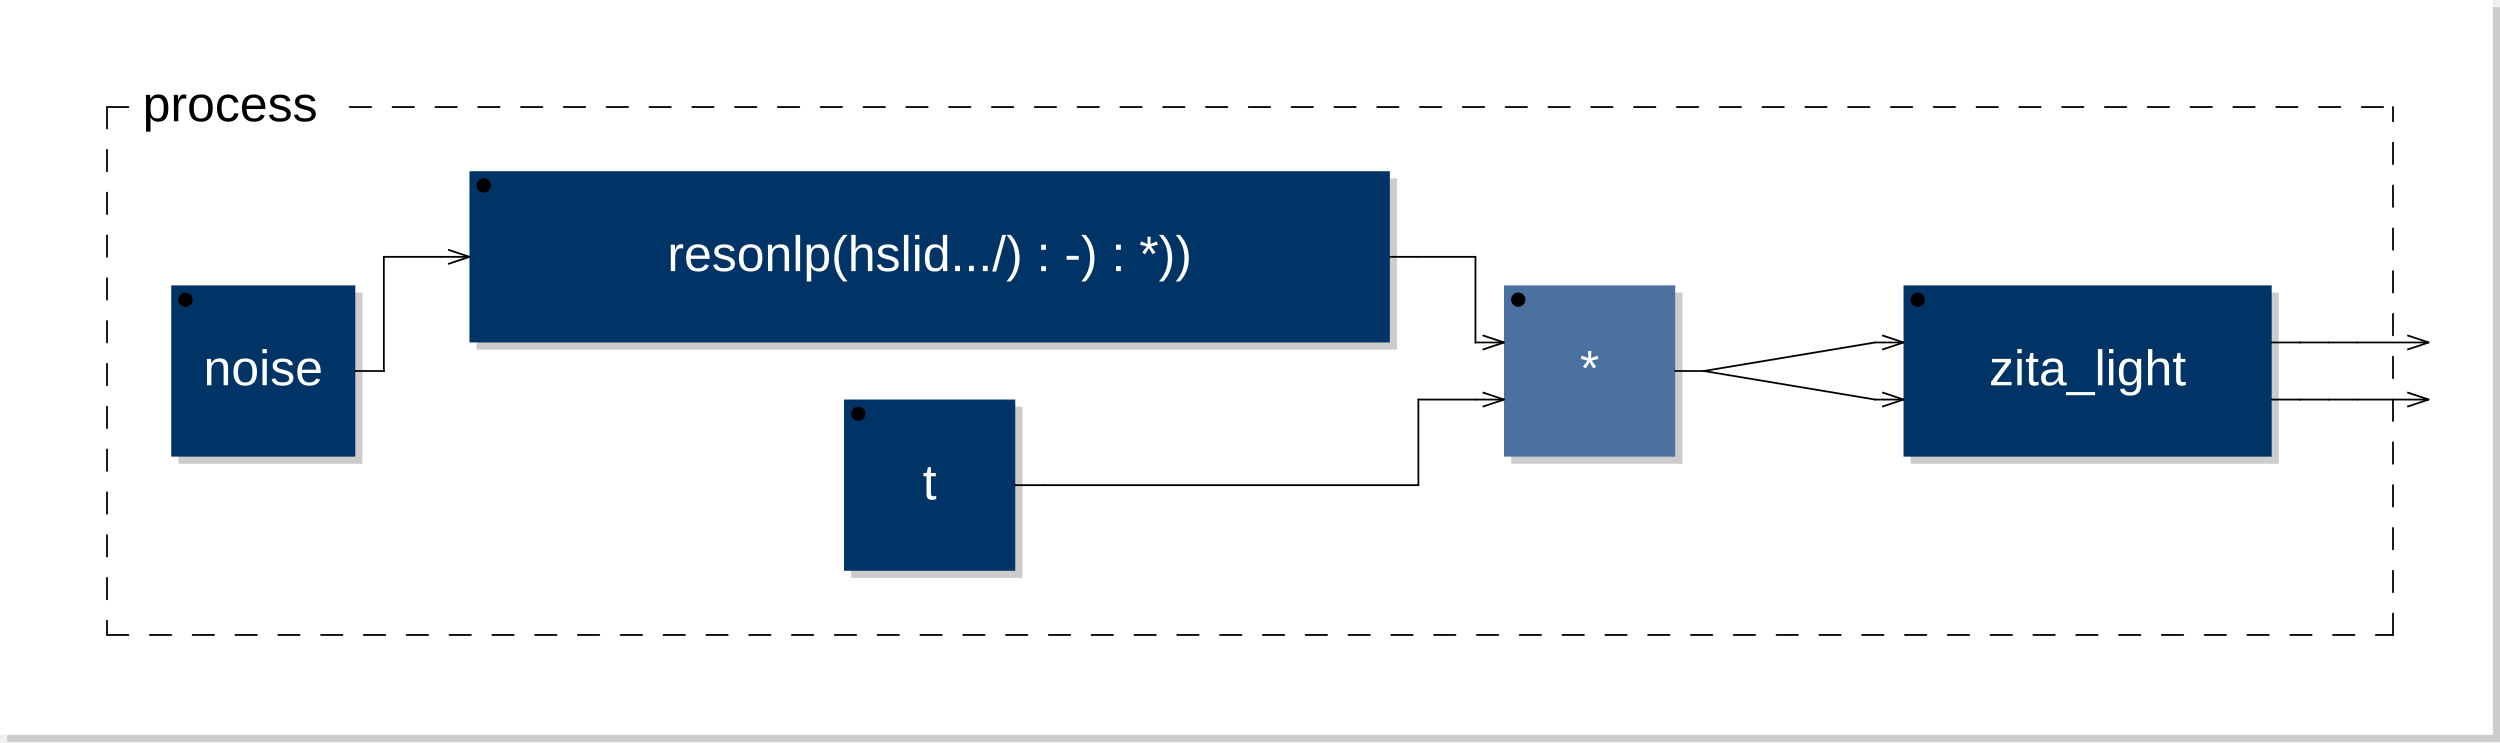
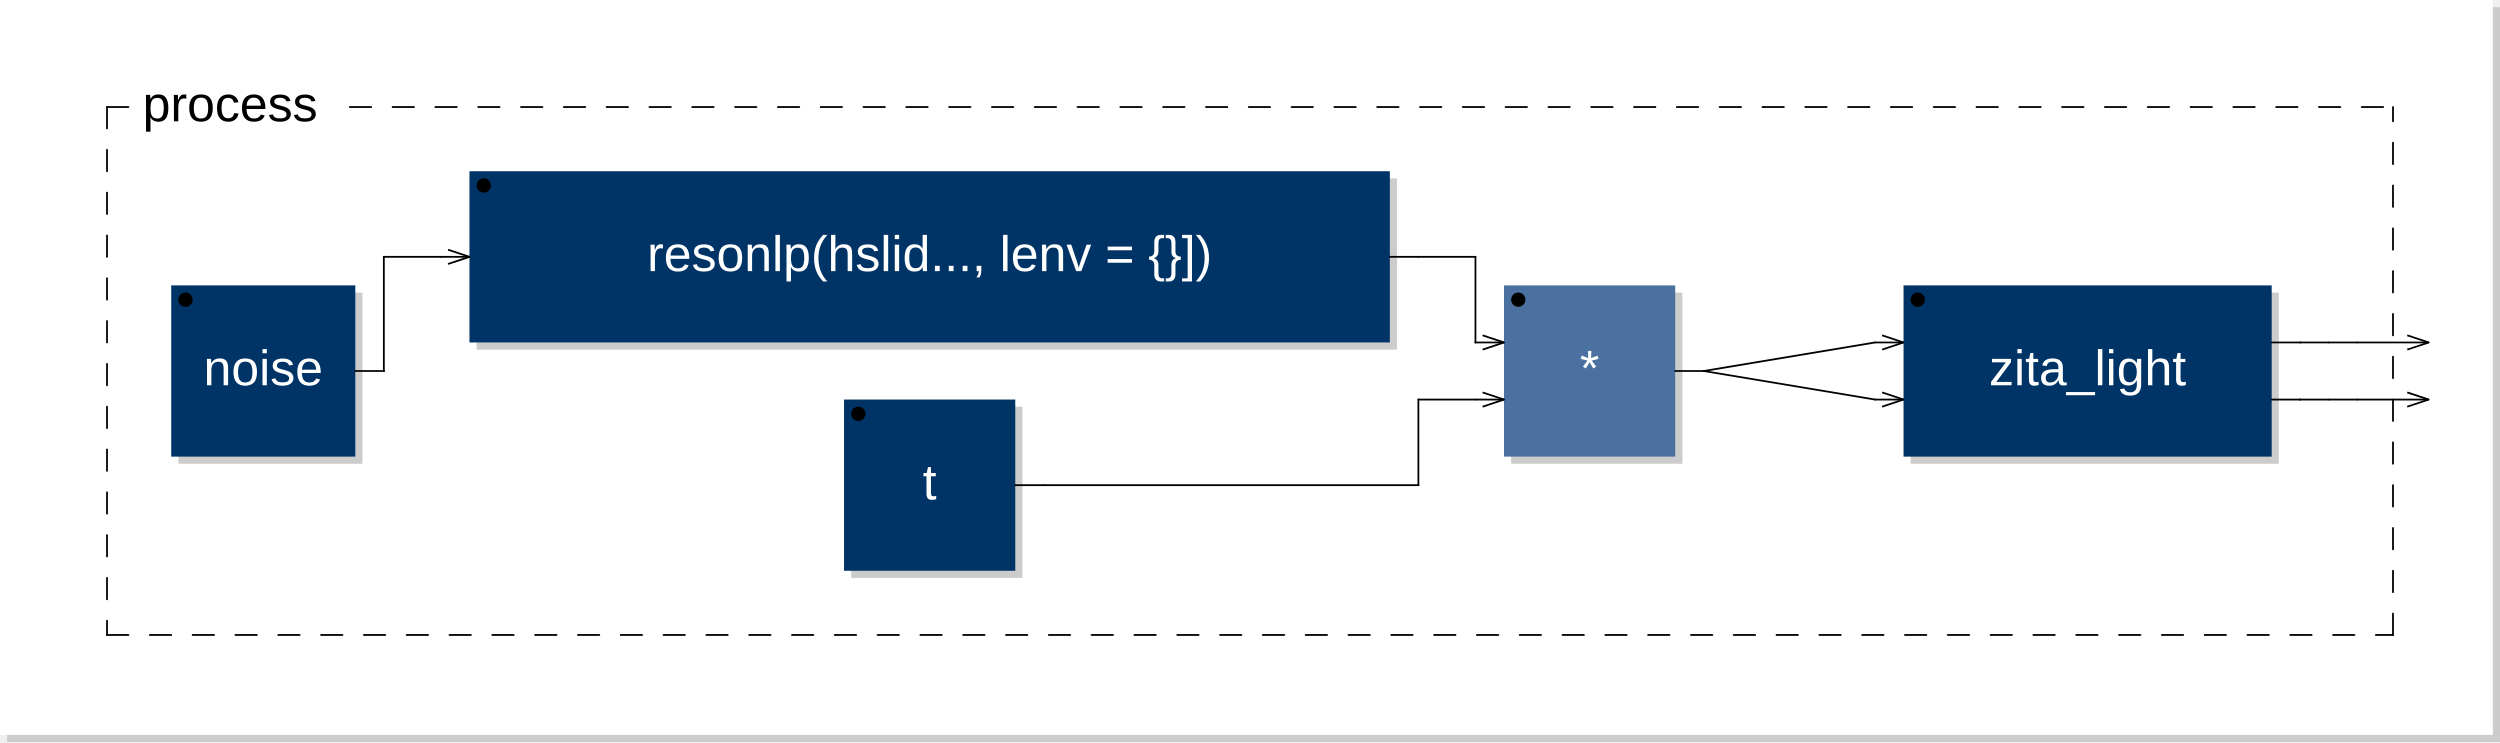
<svg xmlns="http://www.w3.org/2000/svg" xmlns:xlink="http://www.w3.org/1999/xlink" viewBox="0 0 350.4 104" width="175.2mm" height="52mm" version="1.1">
  <rect x="1" y="1" width="349.4" height="103" rx="0" ry="0" style="stroke:none;fill:#cccccc;" />
  <rect x="0" y="0" width="349.4" height="103" rx="0" ry="0" style="stroke:none;fill:#ffffff;" />
  <text x="10" y="7" font-family="Arial" font-size="7" />
-   <a xlink:href="noise-0x7fba90434050.svg">
+   <a xlink:href="noise-0x7fec6ae2dcf0.svg">
    <rect x="25" y="41" width="25.8" height="24" rx="0" ry="0" style="stroke:none;fill:#cccccc;" />
    <rect x="24" y="40" width="25.8" height="24" rx="0" ry="0" style="stroke:none;fill:#003366;" />
  </a>
-   <a xlink:href="noise-0x7fba90434050.svg">
+   <a xlink:href="noise-0x7fec6ae2dcf0.svg">
    <text x="36.9" y="54" font-family="Arial" font-size="7" text-anchor="middle" fill="#FFFFFF">noise</text>
  </a>
  <circle cx="26" cy="42" r="1" />
-   <a xlink:href="resonlp-0x7fba939a8ba0.svg">
+   <a xlink:href="resonlp-0x7fec6dd58fb0.svg">
    <rect x="66.8" y="25" width="129" height="24" rx="0" ry="0" style="stroke:none;fill:#cccccc;" />
    <rect x="65.8" y="24" width="129" height="24" rx="0" ry="0" style="stroke:none;fill:#003366;" />
  </a>
-   <a xlink:href="resonlp-0x7fba939a8ba0.svg">
-     <text x="130.3" y="38" font-family="Arial" font-size="7" text-anchor="middle" fill="#FFFFFF">resonlp(hslid.../) : -) : *))</text>
+   <a xlink:href="resonlp-0x7fec6dd58fb0.svg">
+     <text x="130.3" y="38" font-family="Arial" font-size="7" text-anchor="middle" fill="#FFFFFF">resonlp(hslid..., lenv = {}])</text>
  </a>
  <circle cx="67.8" cy="26" r="1" />
  <line x1="62.8" y1="35" x2="65.8" y2="36" transform="rotate(0,65.8,36)" style="stroke: black; stroke-width:0.25;" />
  <line x1="62.8" y1="37" x2="65.8" y2="36" transform="rotate(0,65.8,36)" style="stroke: black; stroke-width:0.25;" />
-   <a xlink:href="t-0x7fba919614f0.svg">
+   <a xlink:href="t-0x7fec6dd5bfa0.svg">
    <rect x="119.3" y="57" width="24" height="24" rx="0" ry="0" style="stroke:none;fill:#cccccc;" />
    <rect x="118.3" y="56" width="24" height="24" rx="0" ry="0" style="stroke:none;fill:#003366;" />
  </a>
-   <a xlink:href="t-0x7fba919614f0.svg">
+   <a xlink:href="t-0x7fec6dd5bfa0.svg">
    <text x="130.3" y="70" font-family="Arial" font-size="7" text-anchor="middle" fill="#FFFFFF">t</text>
  </a>
  <circle cx="120.3" cy="58" r="1" />
  <rect x="211.8" y="41" width="24" height="24" rx="0" ry="0" style="stroke:none;fill:#cccccc;" />
  <rect x="210.8" y="40" width="24" height="24" rx="0" ry="0" style="stroke:none;fill:#4B71A1;" />
  <text x="222.8" y="54" font-family="Arial" font-size="7" text-anchor="middle" fill="#FFFFFF">*</text>
  <circle cx="212.8" cy="42" r="1" />
  <line x1="207.8" y1="47" x2="210.8" y2="48" transform="rotate(0,210.8,48)" style="stroke: black; stroke-width:0.25;" />
  <line x1="207.8" y1="49" x2="210.8" y2="48" transform="rotate(0,210.8,48)" style="stroke: black; stroke-width:0.25;" />
  <line x1="207.8" y1="55" x2="210.8" y2="56" transform="rotate(0,210.8,56)" style="stroke: black; stroke-width:0.25;" />
  <line x1="207.8" y1="57" x2="210.8" y2="56" transform="rotate(0,210.8,56)" style="stroke: black; stroke-width:0.25;" />
-   <a xlink:href="zita-0x7fba919b7970.svg">
+   <a xlink:href="zita-0x7fec6deb9210.svg">
    <rect x="267.8" y="41" width="51.6" height="24" rx="0" ry="0" style="stroke:none;fill:#cccccc;" />
    <rect x="266.8" y="40" width="51.6" height="24" rx="0" ry="0" style="stroke:none;fill:#003366;" />
  </a>
-   <a xlink:href="zita-0x7fba919b7970.svg">
+   <a xlink:href="zita-0x7fec6deb9210.svg">
    <text x="292.6" y="54" font-family="Arial" font-size="7" text-anchor="middle" fill="#FFFFFF">zita_light</text>
  </a>
  <circle cx="268.8" cy="42" r="1" />
  <line x1="263.8" y1="47" x2="266.8" y2="48" transform="rotate(0,266.8,48)" style="stroke: black; stroke-width:0.25;" />
  <line x1="263.8" y1="49" x2="266.8" y2="48" transform="rotate(0,266.8,48)" style="stroke: black; stroke-width:0.25;" />
  <line x1="263.8" y1="55" x2="266.8" y2="56" transform="rotate(0,266.8,56)" style="stroke: black; stroke-width:0.25;" />
  <line x1="263.8" y1="57" x2="266.8" y2="56" transform="rotate(0,266.8,56)" style="stroke: black; stroke-width:0.25;" />
  <line x1="15" y1="15" x2="15" y2="89" style="stroke: black; stroke-linecap:round; stroke-width:0.25; stroke-dasharray:3,3;" />
  <line x1="15" y1="89" x2="335.4" y2="89" style="stroke: black; stroke-linecap:round; stroke-width:0.25; stroke-dasharray:3,3;" />
  <line x1="335.4" y1="89" x2="335.4" y2="15" style="stroke: black; stroke-linecap:round; stroke-width:0.25; stroke-dasharray:3,3;" />
  <line x1="15" y1="15" x2="20" y2="15" style="stroke: black; stroke-linecap:round; stroke-width:0.25; stroke-dasharray:3,3;" />
  <line x1="49.025" y1="15" x2="335.4" y2="15" style="stroke: black; stroke-linecap:round; stroke-width:0.25; stroke-dasharray:3,3;" />
  <text x="20" y="17" font-family="Arial" font-size="7">process</text>
  <line x1="337.4" y1="47" x2="340.4" y2="48" transform="rotate(0,340.4,48)" style="stroke: black; stroke-width:0.25;" />
  <line x1="337.4" y1="49" x2="340.4" y2="48" transform="rotate(0,340.4,48)" style="stroke: black; stroke-width:0.25;" />
  <line x1="337.4" y1="55" x2="340.4" y2="56" transform="rotate(0,340.4,56)" style="stroke: black; stroke-width:0.25;" />
  <line x1="337.4" y1="57" x2="340.4" y2="56" transform="rotate(0,340.4,56)" style="stroke: black; stroke-width:0.25;" />
  <line x1="49.8" y1="52" x2="53.8" y2="52" style="stroke:black; stroke-linecap:round; stroke-width:0.25;" />
  <line x1="53.8" y1="36" x2="61.8" y2="36" style="stroke:black; stroke-linecap:round; stroke-width:0.25;" />
  <line x1="53.8" y1="52" x2="53.8" y2="36" style="stroke:black; stroke-linecap:round; stroke-width:0.25;" />
  <line x1="53.8" y1="52" x2="53.8" y2="52" style="stroke:black; stroke-linecap:round; stroke-width:0.25;" />
  <line x1="61.8" y1="36" x2="65.8" y2="36" style="stroke:black; stroke-linecap:round; stroke-width:0.25;" />
  <line x1="142.3" y1="68" x2="146.3" y2="68" style="stroke:black; stroke-linecap:round; stroke-width:0.25;" />
  <line x1="146.3" y1="68" x2="198.8" y2="68" style="stroke:black; stroke-linecap:round; stroke-width:0.25;" />
  <line x1="194.8" y1="36" x2="198.8" y2="36" style="stroke:black; stroke-linecap:round; stroke-width:0.25;" />
  <line x1="198.8" y1="36" x2="206.8" y2="36" style="stroke:black; stroke-linecap:round; stroke-width:0.25;" />
  <line x1="198.8" y1="56" x2="206.8" y2="56" style="stroke:black; stroke-linecap:round; stroke-width:0.25;" />
  <line x1="198.8" y1="68" x2="198.8" y2="56" style="stroke:black; stroke-linecap:round; stroke-width:0.25;" />
  <line x1="198.8" y1="68" x2="198.8" y2="68" style="stroke:black; stroke-linecap:round; stroke-width:0.25;" />
  <line x1="206.8" y1="36" x2="206.8" y2="48" style="stroke:black; stroke-linecap:round; stroke-width:0.25;" />
  <line x1="206.8" y1="48" x2="206.8" y2="48" style="stroke:black; stroke-linecap:round; stroke-width:0.25;" />
  <line x1="206.8" y1="48" x2="210.8" y2="48" style="stroke:black; stroke-linecap:round; stroke-width:0.25;" />
  <line x1="206.8" y1="56" x2="210.8" y2="56" style="stroke:black; stroke-linecap:round; stroke-width:0.25;" />
  <line x1="234.8" y1="52" x2="238.8" y2="52" style="stroke:black; stroke-linecap:round; stroke-width:0.25;" />
  <line x1="238.8" y1="52" x2="262.8" y2="48" style="stroke:black; stroke-linecap:round; stroke-width:0.25;" />
  <line x1="238.8" y1="52" x2="262.8" y2="56" style="stroke:black; stroke-linecap:round; stroke-width:0.25;" />
  <line x1="262.8" y1="48" x2="266.8" y2="48" style="stroke:black; stroke-linecap:round; stroke-width:0.25;" />
  <line x1="262.8" y1="56" x2="266.8" y2="56" style="stroke:black; stroke-linecap:round; stroke-width:0.25;" />
  <line x1="318.4" y1="48" x2="322.4" y2="48" style="stroke:black; stroke-linecap:round; stroke-width:0.25;" />
  <line x1="318.4" y1="56" x2="322.4" y2="56" style="stroke:black; stroke-linecap:round; stroke-width:0.25;" />
  <line x1="322.4" y1="48" x2="322.4" y2="48" style="stroke:black; stroke-linecap:round; stroke-width:0.25;" />
  <line x1="322.4" y1="48" x2="326.4" y2="48" style="stroke:black; stroke-linecap:round; stroke-width:0.25;" />
  <line x1="322.4" y1="56" x2="322.4" y2="56" style="stroke:black; stroke-linecap:round; stroke-width:0.25;" />
  <line x1="322.4" y1="56" x2="326.4" y2="56" style="stroke:black; stroke-linecap:round; stroke-width:0.25;" />
  <line x1="326.4" y1="48" x2="330.4" y2="48" style="stroke:black; stroke-linecap:round; stroke-width:0.25;" />
  <line x1="326.4" y1="56" x2="330.4" y2="56" style="stroke:black; stroke-linecap:round; stroke-width:0.25;" />
  <line x1="330.4" y1="48" x2="340.4" y2="48" style="stroke:black; stroke-linecap:round; stroke-width:0.25;" />
  <line x1="330.4" y1="56" x2="340.4" y2="56" style="stroke:black; stroke-linecap:round; stroke-width:0.25;" />
</svg>
